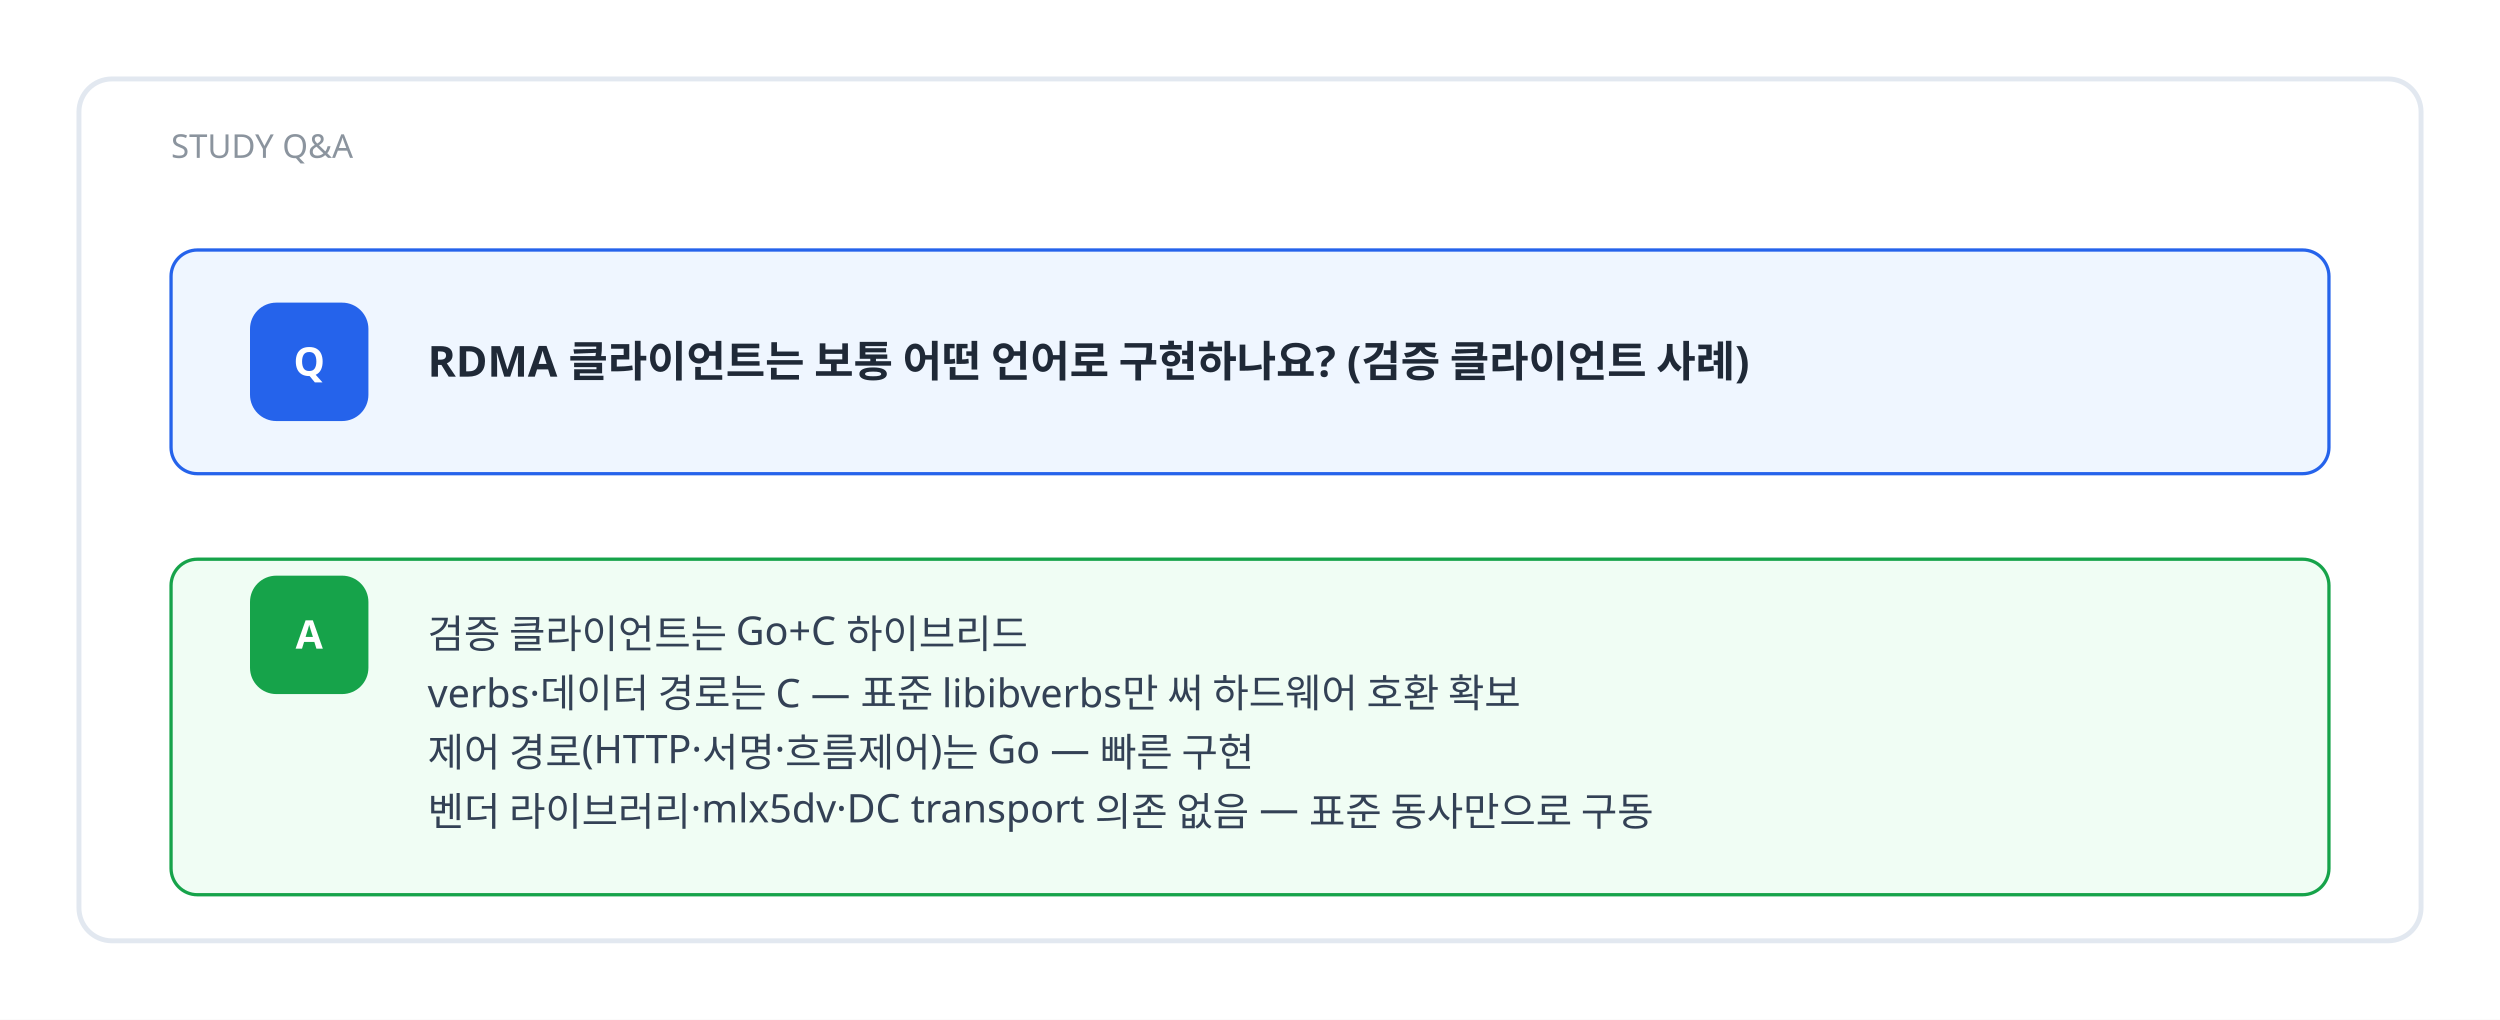
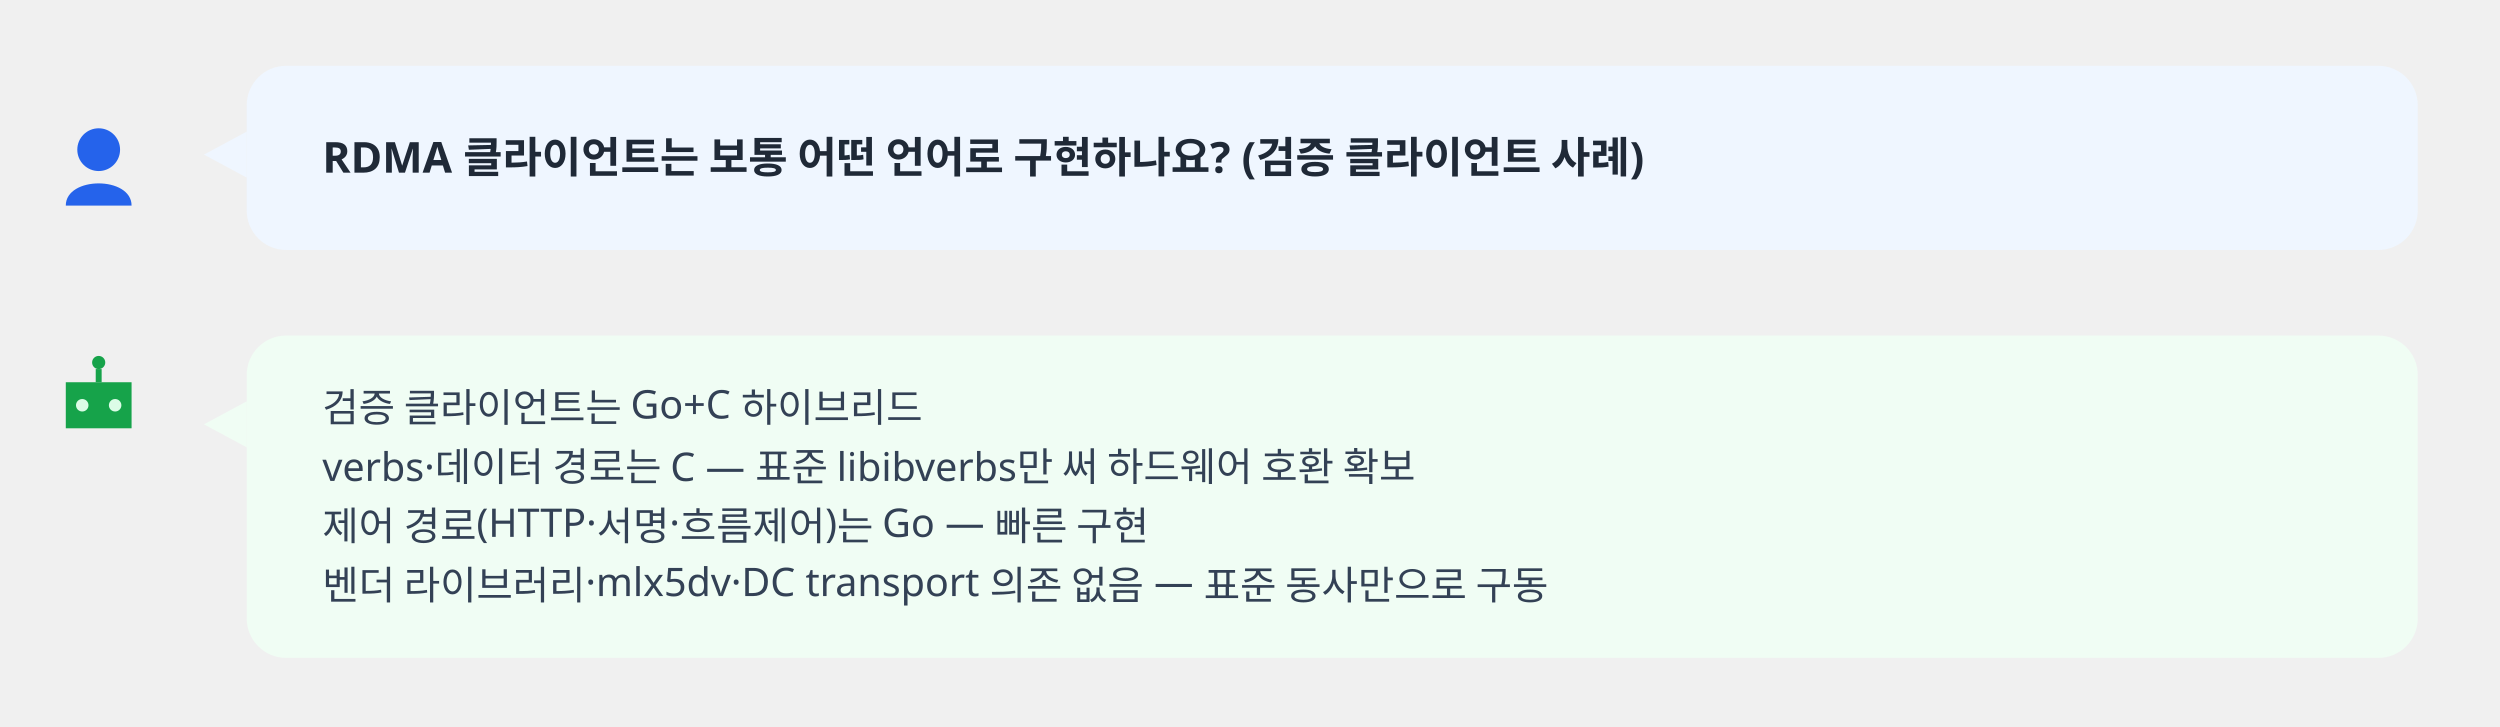
- <svg xmlns="http://www.w3.org/2000/svg" viewBox="0 0 760 310" width="760" role="img" aria-label="스터디 Q&amp;A 카드. 질문: RDMA 클라이언트는 보통 어떤 언어로 구현하나요? 답: 검증 클라이언트는 Go와 C 하이브리드다. verbs 데이터 경로는 표준 libibverbs만 쓰는 C로 하드웨어 호환을 확보하고, 제어 경로인 HTTP 서명과 흐름제어는 Go로 빠르게 구현했다. 벤더 라이브러리나 mlx5dv, DC transport 의존 없이 표준 동사만으로 구동한다.">
-   <style>
-     text { font-family: 'Noto Sans KR', 'Apple SD Gothic Neo', 'Malgun Gothic', system-ui, sans-serif; }
-   </style>
-   <rect x="0" y="0" width="760" height="310" fill="#ffffff" />
-   <rect x="24" y="24" width="712" height="262" rx="10" fill="#ffffff" stroke="#e2e8f0" stroke-width="1.5" />
-   <text x="52" y="48" font-size="10" fill="#8b949e">STUDY Q&amp;A</text>
-   <rect x="52" y="76" width="656" height="68" rx="8" fill="#eff6ff" stroke="#2563eb" />
-   <rect x="76" y="92" width="36" height="36" rx="8" fill="#2563eb" />
-   <text x="94" y="114.2" font-size="12" font-weight="700" fill="#ffffff" text-anchor="middle">Q</text>
-   <text x="130" y="114.5" font-size="13" font-weight="600" fill="#1f2937">RDMA 클라이언트는 보통 어떤 언어로 구현하나요? (검증 클라이언트 사례)</text>
-   <rect x="52" y="170" width="656" height="102" rx="8" fill="#f0fdf4" stroke="#16a34a" />
-   <rect x="76" y="175" width="36" height="36" rx="8" fill="#16a34a" />
-   <text x="94" y="197.2" font-size="12" font-weight="700" fill="#ffffff" text-anchor="middle">A</text>
-   <text x="130" y="197" font-size="12" fill="#334155">검증 클라이언트는 Go+C 하이브리드</text>
-   <text x="130" y="215" font-size="12" fill="#334155">verbs·데이터 경로는 C — 표준 libibverbs만 써 하드웨어 호환 확보</text>
-   <text x="130" y="233" font-size="12" fill="#334155">제어 경로(HTTP·서명·흐름제어)는 Go — 빠른 구현</text>
-   <text x="130" y="251" font-size="12" fill="#334155">벤더 라이브러리·mlx5dv·DC transport 의존 없음 — 표준 동사만으로 구동</text>
+ <svg xmlns="http://www.w3.org/2000/svg" viewBox="0 0 760 221" width="760" role="img" aria-label="질문: RDMA 클라이언트는 보통 어떤 언어로 구현하나요? 답변: 검증 클라이언트는 Go와 C 하이브리드다.">
+   <style>text{font-family:'Noto Sans KR','Apple SD Gothic Neo','Malgun Gothic',system-ui,sans-serif}</style>
+   <circle cx="30" cy="45.5" r="6.5" fill="#2563eb" />
+   <path d="M20 62.5 C20 53.5, 40 53.5, 40 62.5 Z" fill="#2563eb" />
+   <rect x="75" y="20" width="660" height="56" rx="12" fill="#eff6ff" />
+   <path d="M75 40.0 L62 47.0 L75 54.0 Z" fill="#eff6ff" />
+   <text x="98" y="52.5" font-size="13" font-weight="600" fill="#1f2937">RDMA 클라이언트는 보통 어떤 언어로 구현하나요? (검증 클라이언트 사례)</text>
+   <circle cx="30" cy="110.2" r="2" fill="#16a34a" />
+   <line x1="30" y1="112.2" x2="30" y2="116.2" stroke="#16a34a" stroke-width="1.8" />
+   <path d="M20 116.2 L40 116.2 L40 130.2 L20 130.2 Z" fill="#16a34a" />
+   <circle cx="25" cy="123.2" r="1.9" fill="#dcfce7" />
+   <circle cx="35" cy="123.2" r="1.9" fill="#dcfce7" />
+   <rect x="75" y="102" width="660" height="98" rx="12" fill="#f0fdf4" />
+   <path d="M75 122.0 L62 129.0 L75 136.0 Z" fill="#f0fdf4" />
+   <text x="98" y="128.2" font-size="12" fill="#334155">검증 클라이언트는 Go+C 하이브리드</text>
+   <text x="98" y="146.2" font-size="12" fill="#334155">verbs·데이터 경로는 C — 표준 libibverbs만 써 하드웨어 호환 확보</text>
+   <text x="98" y="164.2" font-size="12" fill="#334155">제어 경로(HTTP·서명·흐름제어)는 Go — 빠른 구현</text>
+   <text x="98" y="182.2" font-size="12" fill="#334155">벤더 라이브러리·mlx5dv·DC transport 의존 없음 — 표준 동사만으로 구동</text>
</svg>
